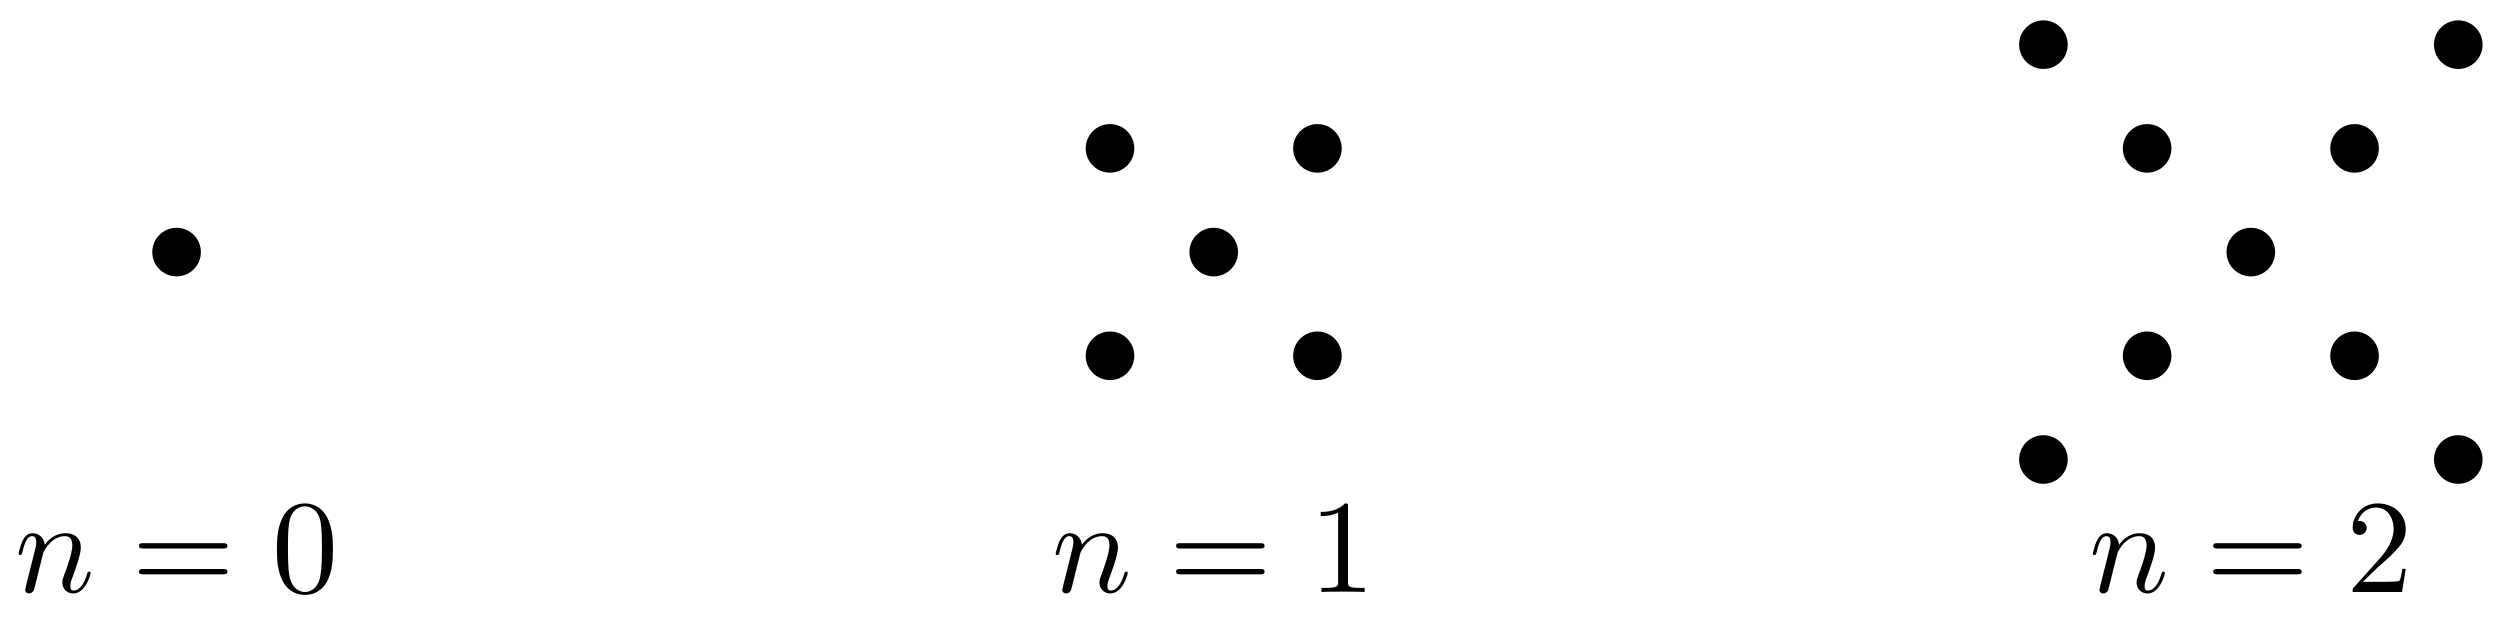
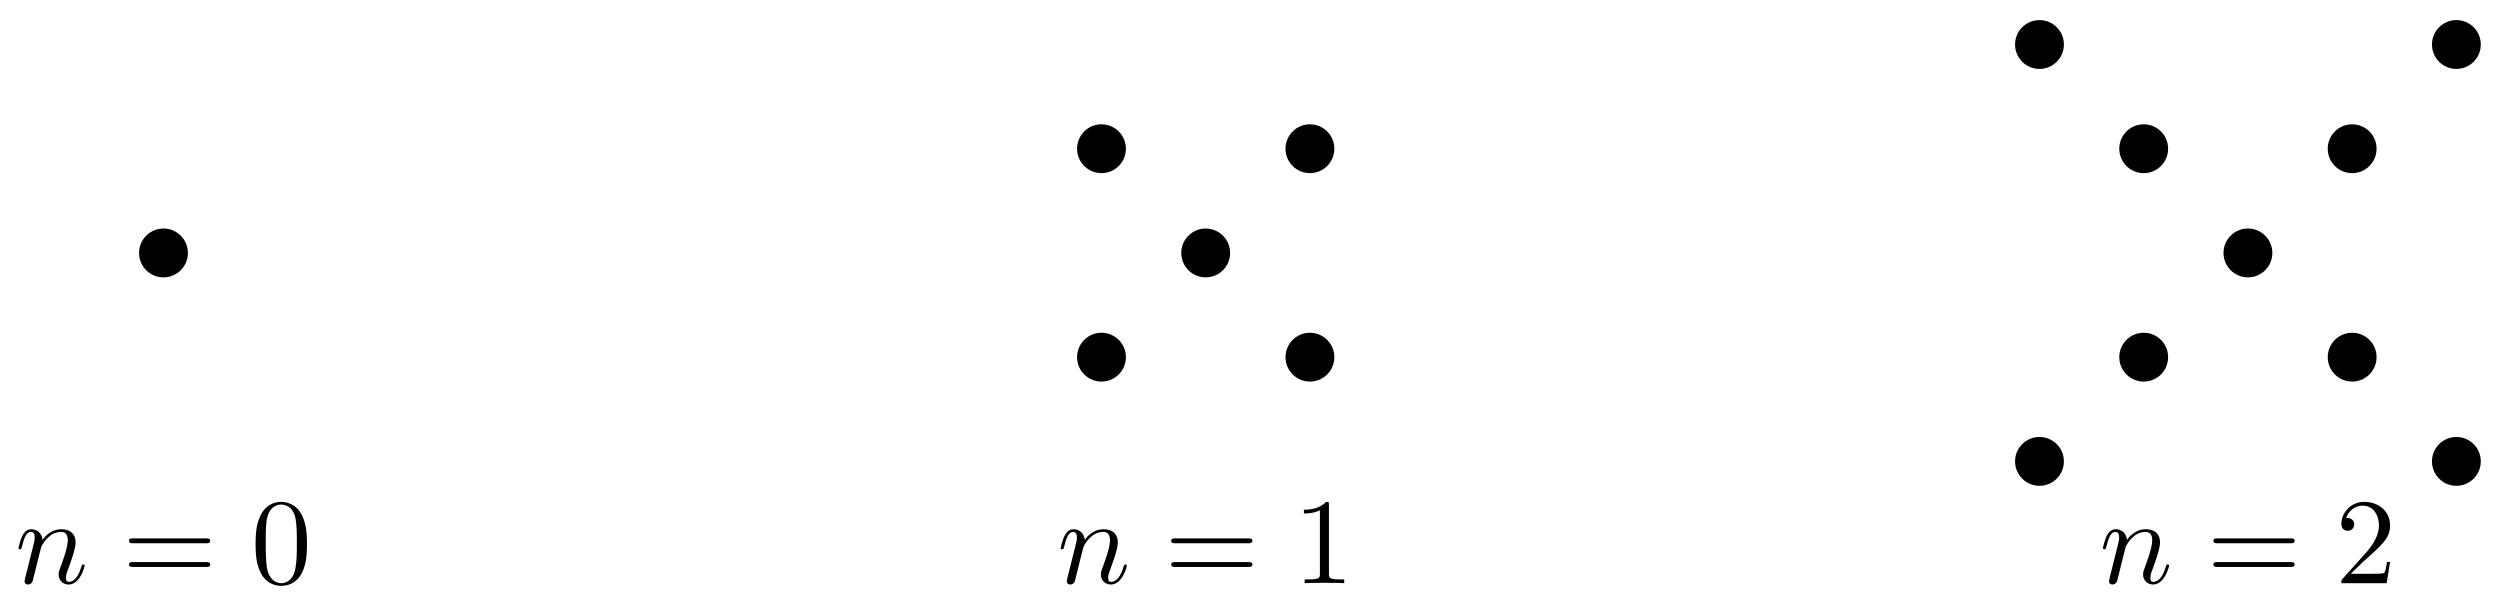
- <svg xmlns="http://www.w3.org/2000/svg" xmlns:xlink="http://www.w3.org/1999/xlink" version="1.1" width="205" height="51" viewBox="0 0 205 51">
+ <svg xmlns="http://www.w3.org/2000/svg" xmlns:xlink="http://www.w3.org/1999/xlink" version="1.1" width="204" height="50" viewBox="0 0 204 50">
  <defs>
    <path id="font_1_1" d="M.088 .059C.085 .044 .079 .021 .079 .016 .079-.002 .093-.011 .108-.011 .12-.011 .138-.003 .145 .017 .146 .019 .158 .066 .164 .091L.186 .181C.192 .203 .198 .225 .203 .248 .207 .265 .215 .294 .216 .298 .231 .329 .284 .42 .379 .42 .424 .42 .433 .383 .433 .35 .433 .288 .384 .16 .368 .117 .359 .094 .358 .082 .358 .071 .358 .024 .393-.011 .44-.011 .534-.011 .571 .135 .571 .143 .571 .153 .562 .153 .559 .153 .549 .153 .549 .15 .544 .135 .524 .067 .491 .011 .442 .011 .425 .011 .418 .021 .418 .044 .418 .069 .427 .093 .436 .115 .455 .168 .497 .278 .497 .335 .497 .402 .454 .442 .382 .442 .292 .442 .243 .378 .226 .355 .221 .411 .18 .442 .134 .442 .088 .442 .069 .403 .059 .385 .043 .351 .029 .292 .029 .288 .029 .278 .039 .278 .041 .278 .051 .278 .052 .279 .058 .301 .075 .372 .095 .42 .131 .42 .151 .42 .162 .407 .162 .374 .162 .353 .159 .342 .146 .29L.088 .059Z" />
    <path id="font_2_4" d="M.687 .327C.702 .327 .721 .327 .721 .347 .721 .367 .702 .367 .688 .367H.089C.075 .367 .056 .367 .056 .347 .056 .327 .075 .327 .09 .327H.687M.688 .133C.702 .133 .721 .133 .721 .153 .721 .173 .702 .173 .687 .173H.09C.075 .173 .056 .173 .056 .153 .056 .133 .075 .133 .089 .133H.688Z" />
    <path id="font_2_1" d="M.46 .32C.46 .4 .455 .48 .42 .554 .374 .65 .292 .666 .25 .666 .19 .666 .117 .64 .076 .547 .044 .478 .039 .4 .039 .32 .039 .245 .043 .155 .084 .079 .127-.002 .2-.022 .249-.022 .303-.022 .379-.001 .423 .094 .455 .163 .46 .241 .46 .32M.249-0C.21-0 .151 .025 .133 .121 .122 .181 .122 .273 .122 .332 .122 .396 .122 .462 .13 .516 .149 .635 .224 .644 .249 .644 .282 .644 .348 .626 .367 .527 .377 .471 .377 .395 .377 .332 .377 .257 .377 .189 .366 .125 .351 .03 .294-0 .249-0Z" />
    <path id="font_2_2" d="M.294 .64C.294 .664 .294 .666 .271 .666 .209 .602 .121 .602 .089 .602V.571C.109 .571 .168 .571 .22 .597V.079C.22 .043 .217 .031 .127 .031H.095V0C.13 .003 .217 .003 .257 .003 .297 .003 .384 .003 .419 0V.031H.387C.297 .031 .294 .042 .294 .079V.64Z" />
    <path id="font_2_3" d="M.127 .077 .233 .18C.389 .318 .449 .372 .449 .472 .449 .586 .359 .666 .237 .666 .124 .666 .05 .574 .05 .485 .05 .429 .1 .429 .103 .429 .12 .429 .155 .441 .155 .482 .155 .508 .137 .534 .102 .534 .094 .534 .092 .534 .089 .533 .112 .598 .166 .635 .224 .635 .315 .635 .358 .554 .358 .472 .358 .392 .308 .313 .253 .251L.061 .037C.05 .026 .05 .024 .05 0H.421L.449 .174H.424C.419 .144 .412 .1 .402 .085 .395 .077 .329 .077 .307 .077H.127Z" />
  </defs>
-   <path transform="matrix(1.00005,0,0,-1,14.47997,20.671)" d="M0 0" />
-   <path transform="matrix(1.00005,0,0,-1,14.47997,20.671)" stroke-width=".399" stroke-linecap="butt" stroke-miterlimit="10" stroke-linejoin="miter" fill="none" stroke="#000000" d="M0 0" />
-   <path transform="matrix(1.00005,0,0,-1,14.47997,20.671)" d="M1.993 0C1.993 1.1 1.1 1.993 0 1.993-1.1 1.993-1.993 1.1-1.993 0-1.993-1.1-1.1-1.993 0-1.993 1.1-1.993 1.993-1.1 1.993 0ZM0 0" />
-   <use data-text="n" xlink:href="#font_1_1" transform="matrix(10.90964,0,0,-10.9091,1.205311,48.545)" />
-   <use data-text="=" xlink:href="#font_2_4" transform="matrix(10.90964,0,0,-10.9091,10.78379,48.545)" />
-   <use data-text="0" xlink:href="#font_2_1" transform="matrix(10.90964,0,0,-10.9091,22.28255,48.545)" />
-   <path transform="matrix(1.00005,0,0,-1,14.47997,20.671)" d="M93.545-8.504" />
-   <path transform="matrix(1.00005,0,0,-1,14.47997,20.671)" stroke-width=".399" stroke-linecap="butt" stroke-miterlimit="10" stroke-linejoin="miter" fill="none" stroke="#000000" d="M93.545-8.504" />
-   <path transform="matrix(1.00005,0,0,-1,14.47997,20.671)" d="M87.033 0C87.033 1.1 86.141 1.993 85.04 1.993 83.94 1.993 83.048 1.1 83.048 0 83.048-1.1 83.94-1.993 85.04-1.993 86.141-1.993 87.033-1.1 87.033 0ZM85.04 0" />
-   <path transform="matrix(1.00005,0,0,-1,14.47997,20.671)" d="M95.537 8.504C95.537 9.605 94.645 10.497 93.545 10.497 92.444 10.497 91.552 9.605 91.552 8.504 91.552 7.404 92.444 6.512 93.545 6.512 94.645 6.512 95.537 7.404 95.537 8.504ZM93.545 8.504" />
-   <path transform="matrix(1.00005,0,0,-1,14.47997,20.671)" d="M78.529-8.504C78.529-7.404 77.637-6.512 76.536-6.512 75.436-6.512 74.544-7.404 74.544-8.504 74.544-9.605 75.436-10.497 76.536-10.497 77.637-10.497 78.529-9.605 78.529-8.504ZM76.536-8.504" />
-   <path transform="matrix(1.00005,0,0,-1,14.47997,20.671)" d="M78.529 8.504C78.529 9.605 77.637 10.497 76.536 10.497 75.436 10.497 74.544 9.605 74.544 8.504 74.544 7.404 75.436 6.512 76.536 6.512 77.637 6.512 78.529 7.404 78.529 8.504ZM76.536 8.504" />
-   <path transform="matrix(1.00005,0,0,-1,14.47997,20.671)" d="M95.537-8.504C95.537-7.404 94.645-6.512 93.545-6.512 92.444-6.512 91.552-7.404 91.552-8.504 91.552-9.605 92.444-10.497 93.545-10.497 94.645-10.497 95.537-9.605 95.537-8.504ZM93.545-8.504" />
-   <use data-text="n" xlink:href="#font_1_1" transform="matrix(10.90964,0,0,-10.9091,86.24956,48.545)" />
-   <use data-text="=" xlink:href="#font_2_4" transform="matrix(10.90964,0,0,-10.9091,95.82803,48.545)" />
-   <use data-text="1" xlink:href="#font_2_2" transform="matrix(10.90964,0,0,-10.9091,107.3268,48.545)" />
-   <path transform="matrix(1.00005,0,0,-1,14.47997,20.671)" d="M187.089-17.008" />
-   <path transform="matrix(1.00005,0,0,-1,14.47997,20.671)" stroke-width=".399" stroke-linecap="butt" stroke-miterlimit="10" stroke-linejoin="miter" fill="none" stroke="#000000" d="M187.089-17.008" />
-   <path transform="matrix(1.00005,0,0,-1,14.47997,20.671)" d="M172.073 0C172.073 1.1 171.181 1.993 170.081 1.993 168.98 1.993 168.088 1.1 168.088 0 168.088-1.1 168.98-1.993 170.081-1.993 171.181-1.993 172.073-1.1 172.073 0ZM170.081 0" />
-   <path transform="matrix(1.00005,0,0,-1,14.47997,20.671)" d="M180.578 8.504C180.578 9.605 179.685 10.497 178.585 10.497 177.484 10.497 176.592 9.605 176.592 8.504 176.592 7.404 177.484 6.512 178.585 6.512 179.685 6.512 180.578 7.404 180.578 8.504ZM178.585 8.504" />
-   <path transform="matrix(1.00005,0,0,-1,14.47997,20.671)" d="M163.569-8.504C163.569-7.404 162.677-6.512 161.577-6.512 160.476-6.512 159.584-7.404 159.584-8.504 159.584-9.605 160.476-10.497 161.577-10.497 162.677-10.497 163.569-9.605 163.569-8.504ZM161.577-8.504" />
-   <path transform="matrix(1.00005,0,0,-1,14.47997,20.671)" d="M163.569 8.504C163.569 9.605 162.677 10.497 161.577 10.497 160.476 10.497 159.584 9.605 159.584 8.504 159.584 7.404 160.476 6.512 161.577 6.512 162.677 6.512 163.569 7.404 163.569 8.504ZM161.577 8.504" />
-   <path transform="matrix(1.00005,0,0,-1,14.47997,20.671)" d="M180.578-8.504C180.578-7.404 179.685-6.512 178.585-6.512 177.484-6.512 176.592-7.404 176.592-8.504 176.592-9.605 177.484-10.497 178.585-10.497 179.685-10.497 180.578-9.605 180.578-8.504ZM178.585-8.504" />
-   <path transform="matrix(1.00005,0,0,-1,14.47997,20.671)" d="M189.082 17.008C189.082 18.109 188.19 19.001 187.089 19.001 185.989 19.001 185.097 18.109 185.097 17.008 185.097 15.908 185.989 15.016 187.089 15.016 188.19 15.016 189.082 15.908 189.082 17.008ZM187.089 17.008" />
-   <path transform="matrix(1.00005,0,0,-1,14.47997,20.671)" d="M155.065-17.008C155.065-15.908 154.173-15.016 153.073-15.016 151.972-15.016 151.08-15.908 151.08-17.008 151.08-18.109 151.972-19.001 153.073-19.001 154.173-19.001 155.065-18.109 155.065-17.008ZM153.073-17.008" />
-   <path transform="matrix(1.00005,0,0,-1,14.47997,20.671)" d="M155.065 17.008C155.065 18.109 154.173 19.001 153.073 19.001 151.972 19.001 151.08 18.109 151.08 17.008 151.08 15.908 151.972 15.016 153.073 15.016 154.173 15.016 155.065 15.908 155.065 17.008ZM153.073 17.008" />
-   <path transform="matrix(1.00005,0,0,-1,14.47997,20.671)" d="M189.082-17.008C189.082-15.908 188.19-15.016 187.089-15.016 185.989-15.016 185.097-15.908 185.097-17.008 185.097-18.109 185.989-19.001 187.089-19.001 188.19-19.001 189.082-18.109 189.082-17.008ZM187.089-17.008" />
-   <use data-text="n" xlink:href="#font_1_1" transform="matrix(10.90964,0,0,-10.9091,171.2948,48.545)" />
-   <use data-text="=" xlink:href="#font_2_4" transform="matrix(10.90964,0,0,-10.9091,180.8733,48.545)" />
-   <use data-text="2" xlink:href="#font_2_3" transform="matrix(10.90964,0,0,-10.9091,192.3721,48.545)" />
+   <path transform="matrix(1.00006,0,0,-1,13.3399,20.64)" d="M0 0" />
+   <path transform="matrix(1.00006,0,0,-1,13.3399,20.64)" stroke-width=".399" stroke-linecap="butt" stroke-miterlimit="10" stroke-linejoin="miter" fill="none" stroke="#000000" d="M0 0" />
+   <path transform="matrix(1.00006,0,0,-1,13.3399,20.64)" d="M1.993 0C1.993 1.1 1.1 1.993 0 1.993-1.1 1.993-1.993 1.1-1.993 0-1.993-1.1-1.1-1.993 0-1.993 1.1-1.993 1.993-1.1 1.993 0ZM0 0" />
+   <use data-text="n" xlink:href="#font_1_1" transform="matrix(9.963197,0,0,-9.9626,1.217171,47.588)" />
+   <use data-text="=" xlink:href="#font_2_4" transform="matrix(9.963197,0,0,-9.9626,9.965698,47.588)" />
+   <use data-text="0" xlink:href="#font_2_1" transform="matrix(9.963197,0,0,-9.9626,20.46691,47.588)" />
+   <path transform="matrix(1.00006,0,0,-1,13.3399,20.64)" d="M93.545-8.504" />
+   <path transform="matrix(1.00006,0,0,-1,13.3399,20.64)" stroke-width=".399" stroke-linecap="butt" stroke-miterlimit="10" stroke-linejoin="miter" fill="none" stroke="#000000" d="M93.545-8.504" />
+   <path transform="matrix(1.00006,0,0,-1,13.3399,20.64)" d="M87.033 0C87.033 1.1 86.141 1.993 85.04 1.993 83.94 1.993 83.048 1.1 83.048 0 83.048-1.1 83.94-1.993 85.04-1.993 86.141-1.993 87.033-1.1 87.033 0ZM85.04 0" />
+   <path transform="matrix(1.00006,0,0,-1,13.3399,20.64)" d="M95.537 8.504C95.537 9.605 94.645 10.497 93.545 10.497 92.444 10.497 91.552 9.605 91.552 8.504 91.552 7.404 92.444 6.512 93.545 6.512 94.645 6.512 95.537 7.404 95.537 8.504ZM93.545 8.504" />
+   <path transform="matrix(1.00006,0,0,-1,13.3399,20.64)" d="M78.529-8.504C78.529-7.404 77.637-6.512 76.536-6.512 75.436-6.512 74.544-7.404 74.544-8.504 74.544-9.605 75.436-10.497 76.536-10.497 77.637-10.497 78.529-9.605 78.529-8.504ZM76.536-8.504" />
+   <path transform="matrix(1.00006,0,0,-1,13.3399,20.64)" d="M78.529 8.504C78.529 9.605 77.637 10.497 76.536 10.497 75.436 10.497 74.544 9.605 74.544 8.504 74.544 7.404 75.436 6.512 76.536 6.512 77.637 6.512 78.529 7.404 78.529 8.504ZM76.536 8.504" />
+   <path transform="matrix(1.00006,0,0,-1,13.3399,20.64)" d="M95.537-8.504C95.537-7.404 94.645-6.512 93.545-6.512 92.444-6.512 91.552-7.404 91.552-8.504 91.552-9.605 92.444-10.497 93.545-10.497 94.645-10.497 95.537-9.605 95.537-8.504ZM93.545-8.504" />
+   <use data-text="n" xlink:href="#font_1_1" transform="matrix(9.963197,0,0,-9.9626,86.26227,47.588)" />
+   <use data-text="=" xlink:href="#font_2_4" transform="matrix(9.963197,0,0,-9.9626,95.0108,47.588)" />
+   <use data-text="1" xlink:href="#font_2_2" transform="matrix(9.963197,0,0,-9.9626,105.512,47.588)" />
+   <path transform="matrix(1.00006,0,0,-1,13.3399,20.64)" d="M187.089-17.008" />
+   <path transform="matrix(1.00006,0,0,-1,13.3399,20.64)" stroke-width=".399" stroke-linecap="butt" stroke-miterlimit="10" stroke-linejoin="miter" fill="none" stroke="#000000" d="M187.089-17.008" />
+   <path transform="matrix(1.00006,0,0,-1,13.3399,20.64)" d="M172.073 0C172.073 1.1 171.181 1.993 170.081 1.993 168.98 1.993 168.088 1.1 168.088 0 168.088-1.1 168.98-1.993 170.081-1.993 171.181-1.993 172.073-1.1 172.073 0ZM170.081 0" />
+   <path transform="matrix(1.00006,0,0,-1,13.3399,20.64)" d="M180.578 8.504C180.578 9.605 179.685 10.497 178.585 10.497 177.484 10.497 176.592 9.605 176.592 8.504 176.592 7.404 177.484 6.512 178.585 6.512 179.685 6.512 180.578 7.404 180.578 8.504ZM178.585 8.504" />
+   <path transform="matrix(1.00006,0,0,-1,13.3399,20.64)" d="M163.569-8.504C163.569-7.404 162.677-6.512 161.577-6.512 160.476-6.512 159.584-7.404 159.584-8.504 159.584-9.605 160.476-10.497 161.577-10.497 162.677-10.497 163.569-9.605 163.569-8.504ZM161.577-8.504" />
+   <path transform="matrix(1.00006,0,0,-1,13.3399,20.64)" d="M163.569 8.504C163.569 9.605 162.677 10.497 161.577 10.497 160.476 10.497 159.584 9.605 159.584 8.504 159.584 7.404 160.476 6.512 161.577 6.512 162.677 6.512 163.569 7.404 163.569 8.504ZM161.577 8.504" />
+   <path transform="matrix(1.00006,0,0,-1,13.3399,20.64)" d="M180.578-8.504C180.578-7.404 179.685-6.512 178.585-6.512 177.484-6.512 176.592-7.404 176.592-8.504 176.592-9.605 177.484-10.497 178.585-10.497 179.685-10.497 180.578-9.605 180.578-8.504ZM178.585-8.504" />
+   <path transform="matrix(1.00006,0,0,-1,13.3399,20.64)" d="M189.082 17.008C189.082 18.109 188.19 19.001 187.089 19.001 185.989 19.001 185.097 18.109 185.097 17.008 185.097 15.908 185.989 15.016 187.089 15.016 188.19 15.016 189.082 15.908 189.082 17.008ZM187.089 17.008" />
+   <path transform="matrix(1.00006,0,0,-1,13.3399,20.64)" d="M155.065-17.008C155.065-15.908 154.173-15.016 153.073-15.016 151.972-15.016 151.08-15.908 151.08-17.008 151.08-18.109 151.972-19.001 153.073-19.001 154.173-19.001 155.065-18.109 155.065-17.008ZM153.073-17.008" />
+   <path transform="matrix(1.00006,0,0,-1,13.3399,20.64)" d="M155.065 17.008C155.065 18.109 154.173 19.001 153.073 19.001 151.972 19.001 151.08 18.109 151.08 17.008 151.08 15.908 151.972 15.016 153.073 15.016 154.173 15.016 155.065 15.908 155.065 17.008ZM153.073 17.008" />
+   <path transform="matrix(1.00006,0,0,-1,13.3399,20.64)" d="M189.082-17.008C189.082-15.908 188.19-15.016 187.089-15.016 185.989-15.016 185.097-15.908 185.097-17.008 185.097-18.109 185.989-19.001 187.089-19.001 188.19-19.001 189.082-18.109 189.082-17.008ZM187.089-17.008" />
+   <use data-text="n" xlink:href="#font_1_1" transform="matrix(9.963197,0,0,-9.9626,171.3074,47.588)" />
+   <use data-text="=" xlink:href="#font_2_4" transform="matrix(9.963197,0,0,-9.9626,180.0559,47.588)" />
+   <use data-text="2" xlink:href="#font_2_3" transform="matrix(9.963197,0,0,-9.9626,190.5571,47.588)" />
</svg>
